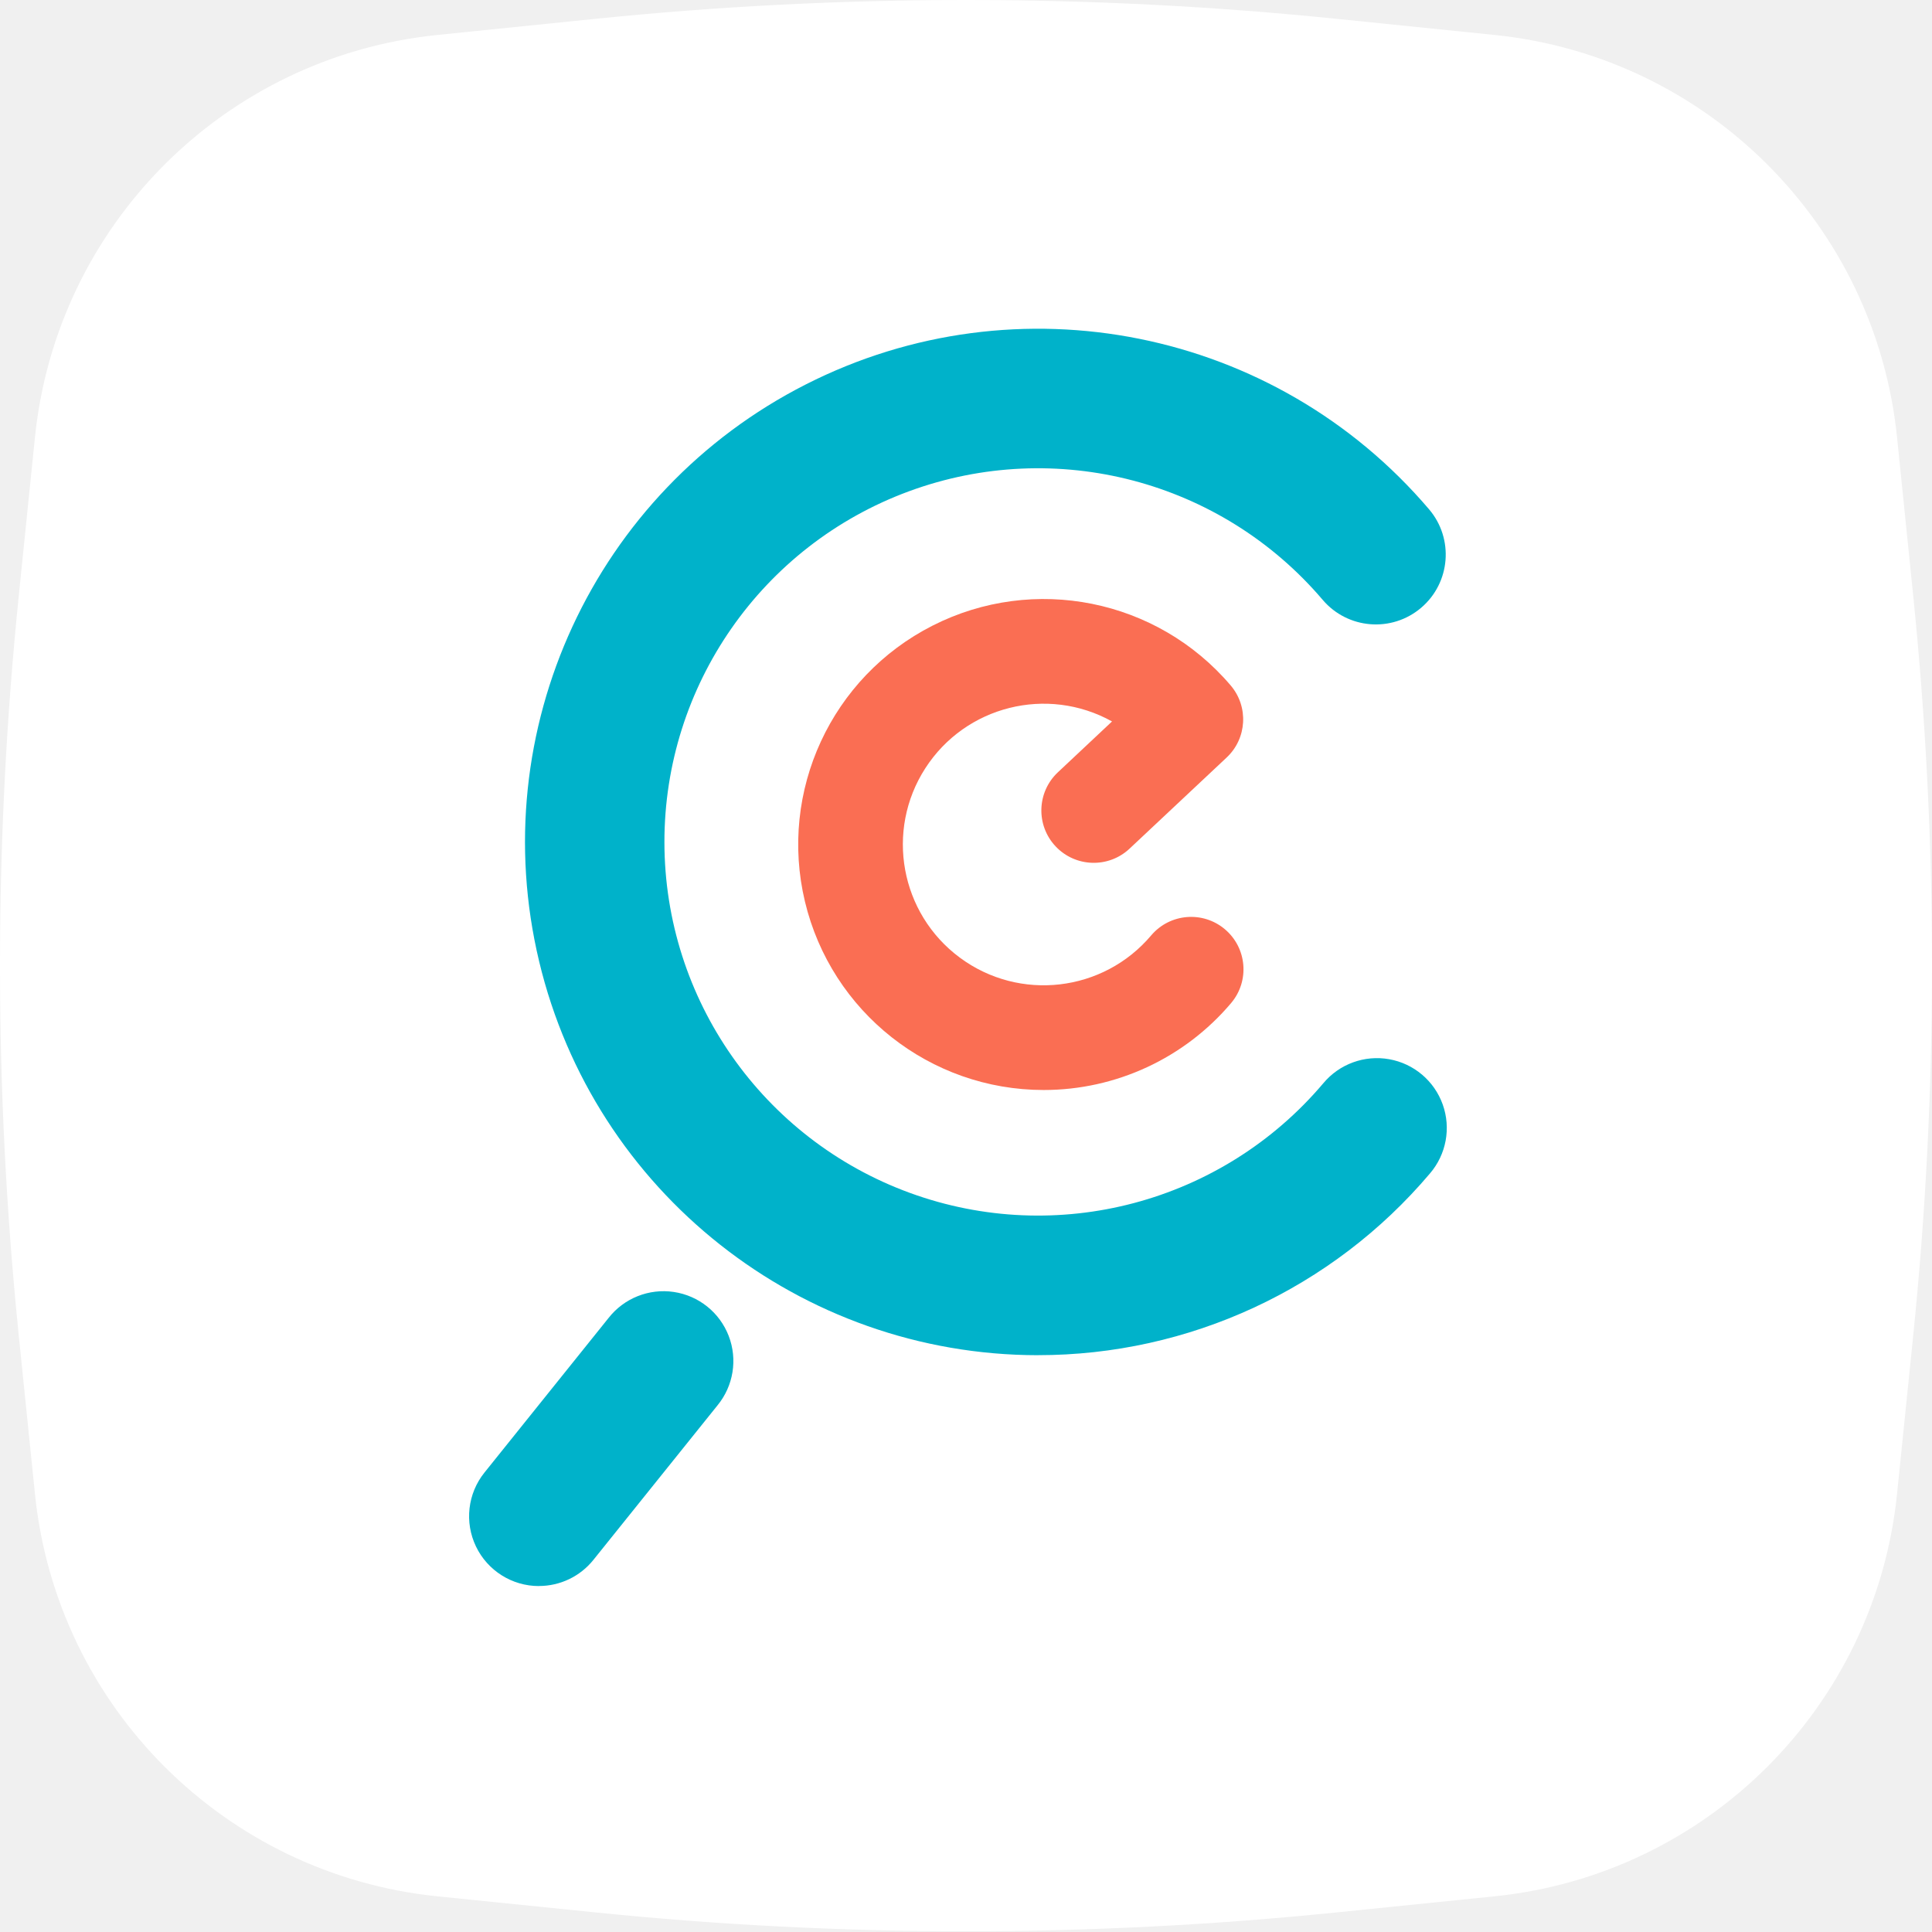
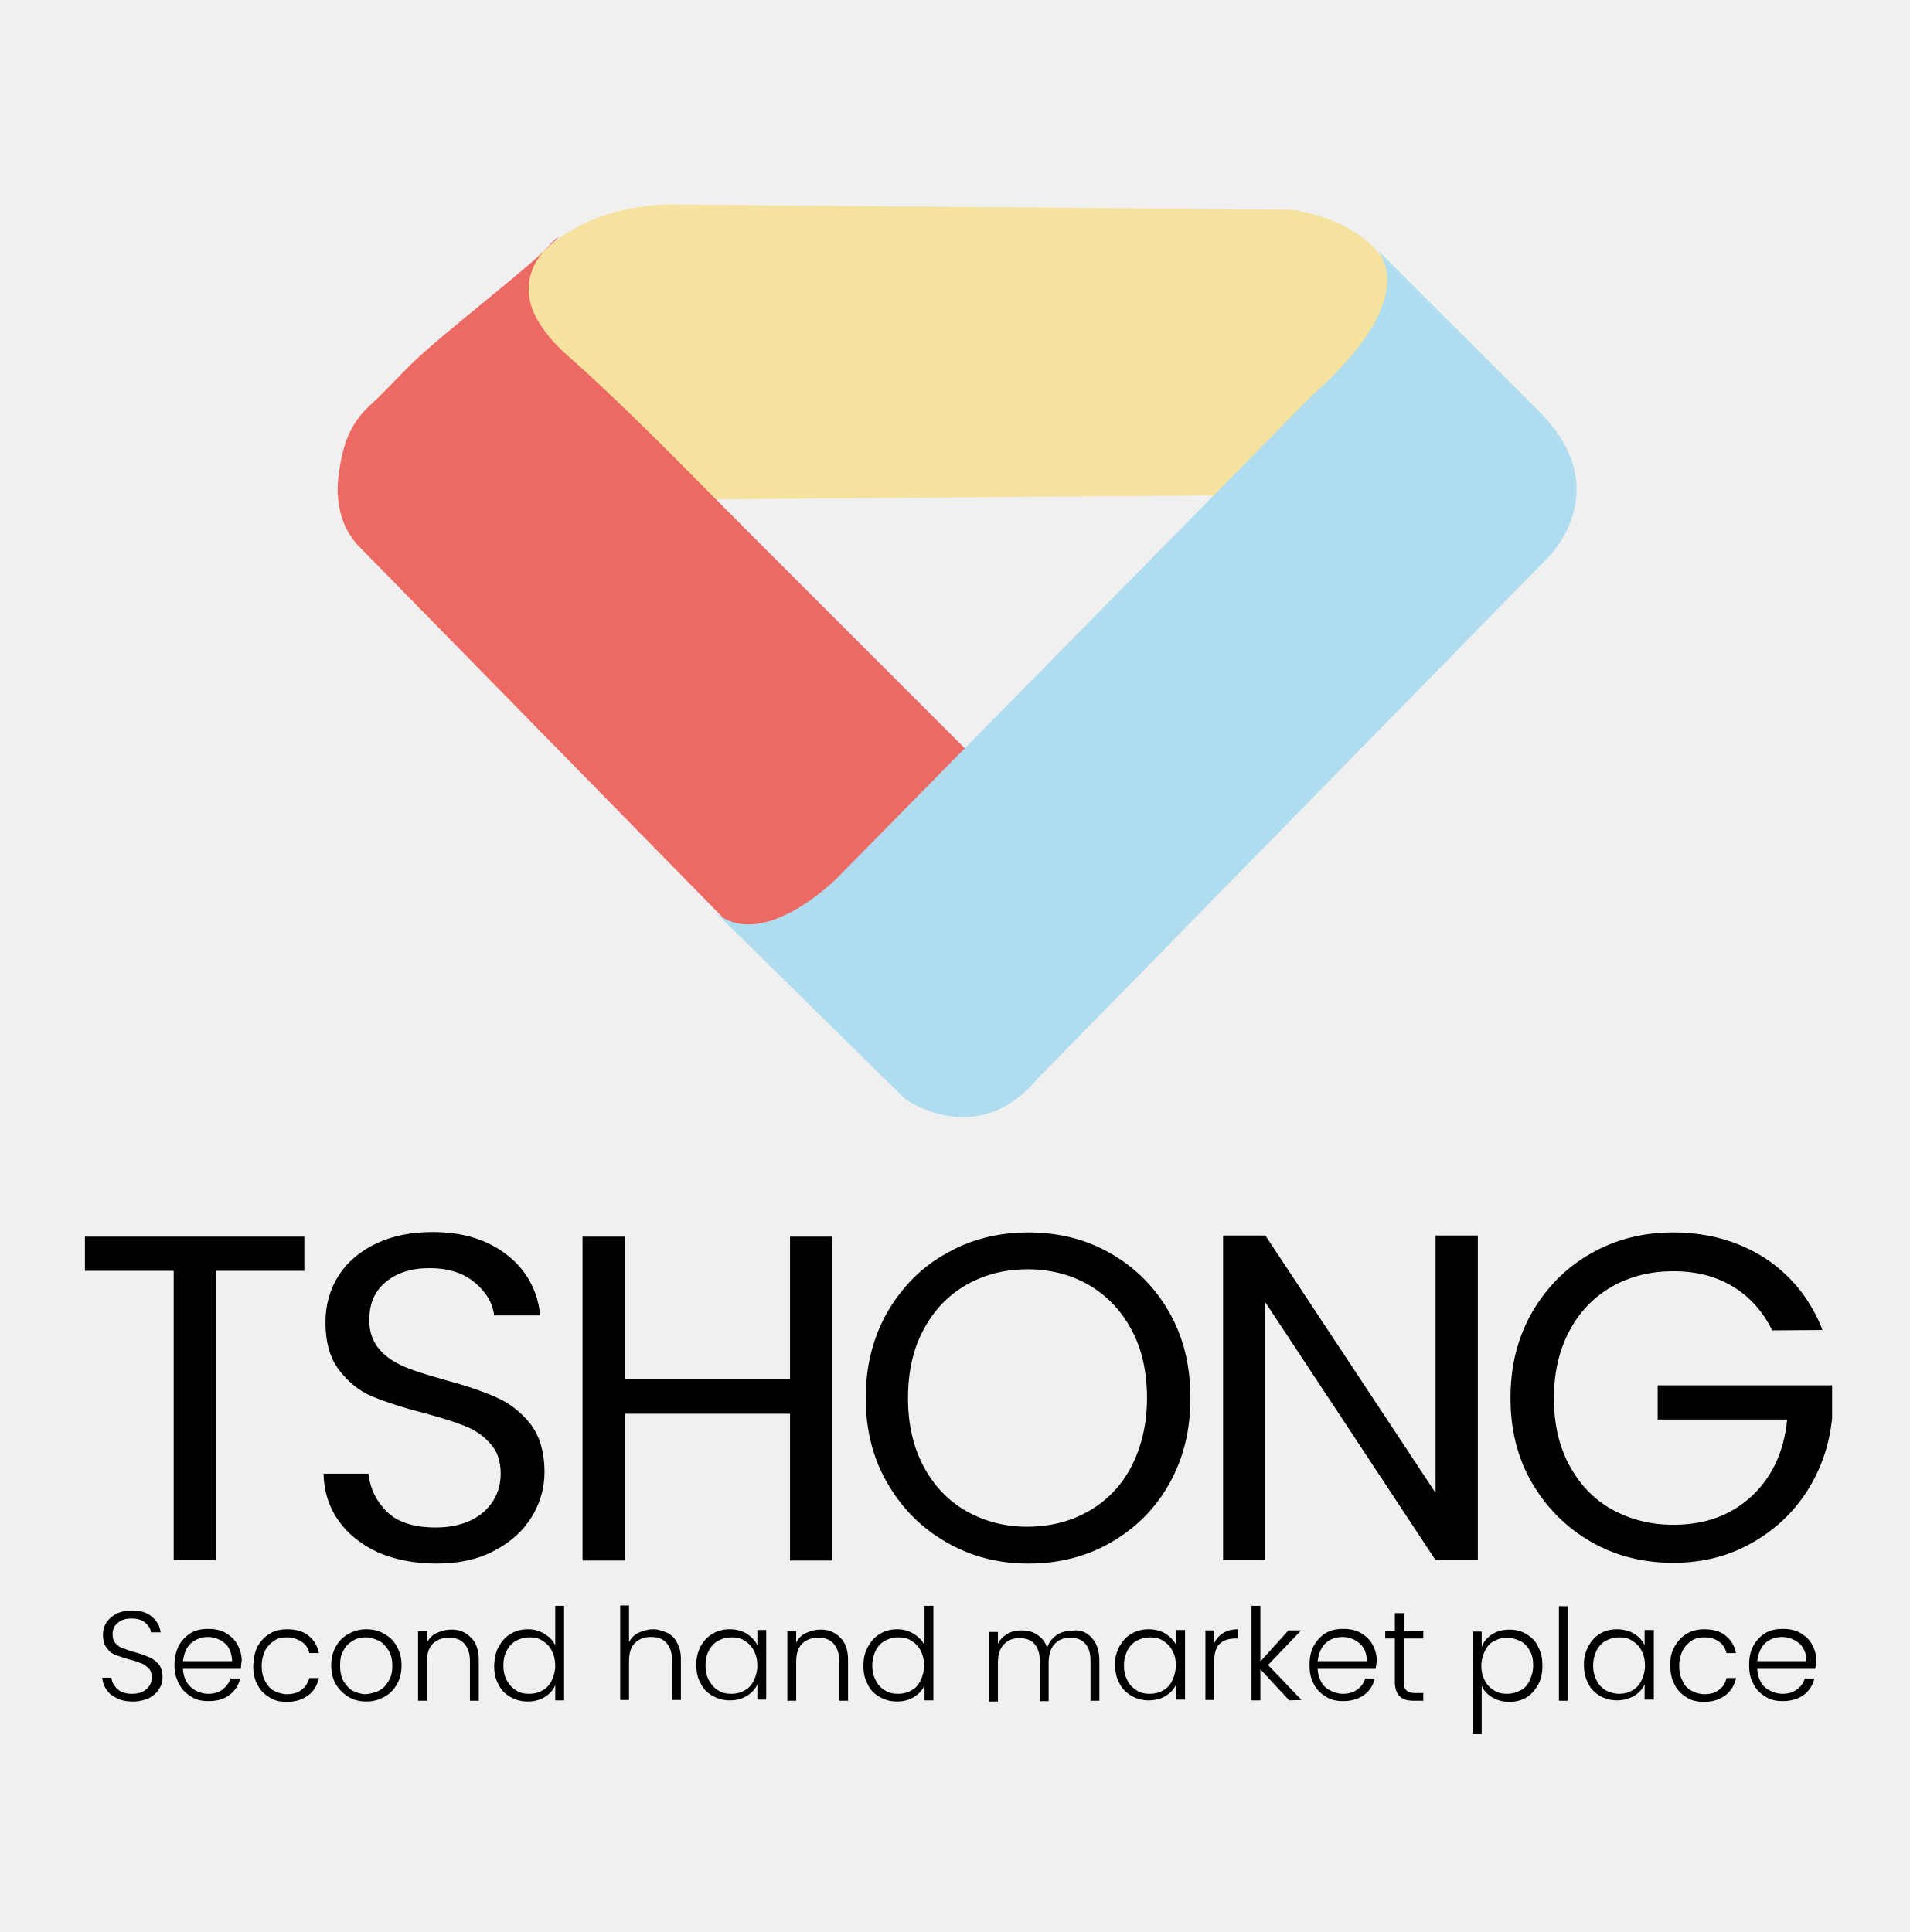
- <svg xmlns="http://www.w3.org/2000/svg" width="150.059" height="150" viewBox="0 0 150.059 150">
-   <g id="mainlogo" transform="translate(-0.004 0)">
-     <path id="back" d="M115.724,4.568l12.222,1.248a34.989,34.989,0,0,1,31.262,31.248l1.247,12.219a283.607,283.607,0,0,1,0,57.638l-1.247,12.216a34.993,34.993,0,0,1-31.262,31.25l-12.222,1.245a283.83,283.83,0,0,1-57.661,0L45.84,150.388a34.991,34.991,0,0,1-31.261-31.25l-1.248-12.216a283.757,283.757,0,0,1,0-57.638l1.248-12.219A34.988,34.988,0,0,1,45.84,5.816L58.062,4.568a283.838,283.838,0,0,1,57.662,0Z" transform="translate(-11.86 -3.1)" fill="#fff" fill-rule="evenodd" />
-     <g id="mainlogo-2" data-name="mainlogo" transform="translate(24.03 23.998)">
-       <rect id="logoback" width="102" height="102" fill="none" />
-       <g id="logo" transform="translate(36.12 4.121)">
-         <rect id="back-2" data-name="back" width="102" height="102" transform="translate(-36.12 -4.121)" fill="none" />
-         <path id="Path_16339" data-name="Path 16339" d="M5.423,243.619a5.422,5.422,0,0,1-4.229-8.813L10.832,222.8a5.424,5.424,0,1,1,8.464,6.784l-9.637,12a5.415,5.415,0,0,1-4.235,2.03Z" transform="translate(-23.714 -148.548)" fill="#00b2ca" />
-         <path id="Path_16340" data-name="Path 16340" d="M94.4,100.084A19.067,19.067,0,1,1,108.931,68.66a4.063,4.063,0,0,1-.312,5.6l-7.538,7.075a4.067,4.067,0,0,1-5.572-5.926l4.208-3.951a10.935,10.935,0,1,0,3.038,16.62,4.067,4.067,0,1,1,6.209,5.256,19.062,19.062,0,0,1-14.568,6.75Z" transform="translate(-73.491 -43.542)" fill="#fa6e53" />
-         <path id="Path_16341" data-name="Path 16341" d="M52.543,79.723a39.862,39.862,0,1,1,30.381-65.7,5.425,5.425,0,1,1-8.264,7.031A29.021,29.021,0,1,0,74.71,58.6a5.424,5.424,0,1,1,8.281,7.007A39.849,39.849,0,0,1,52.539,79.72Z" transform="translate(-32.073 -2.583)" fill="#00b2ca" />
-       </g>
-     </g>
+ <svg xmlns="http://www.w3.org/2000/svg" version="1.1" id="Layer_1" x="0px" y="0px" viewBox="0 0 496.9 502.9" style="enable-background:new 0 0 496.9 502.9;" xml:space="preserve">
+   <style type="text/css">
+ 	.st0{fill:#F5E29F;}
+ 	.st1{fill:#ED6964;}
+ 	.st2{fill:#AFDDEF;}
+ </style>
+   <g>
+     <path d="M79.2,321.9v8.9h-23v75.3h-11v-75.3H22.1v-8.9L79.2,321.9L79.2,321.9z" />
+     <path d="M98.4,404.1c-4.3-2-7.8-4.7-10.3-8.3c-2.5-3.5-3.8-7.6-3.9-12.2h11.7c0.4,3.9,2.1,7.3,4.9,10c2.8,2.7,7.1,4,12.5,4   c5.2,0,9.3-1.3,12.4-3.9c3-2.6,4.6-6,4.6-10.1c0-3.3-0.9-5.9-2.7-7.8c-1.7-2-4-3.6-6.6-4.6c-2.7-1.1-6.3-2.2-10.7-3.4   c-5.5-1.4-10-2.9-13.4-4.3c-3.4-1.4-6.2-3.7-8.6-6.8c-2.4-3.1-3.6-7.3-3.6-12.5c0-4.6,1.2-8.7,3.5-12.3c2.4-3.6,5.6-6.3,9.9-8.3   s9.1-2.9,14.5-2.9c7.9,0,14.3,2,19.4,6c5,3.9,7.9,9.2,8.6,15.7h-12c-0.4-3.3-2.1-6.1-5.1-8.6c-3-2.5-6.9-3.7-11.8-3.7   c-4.6,0-8.4,1.2-11.3,3.6c-2.9,2.4-4.3,5.6-4.3,10c0,3,0.9,5.5,2.6,7.5c1.7,2,3.9,3.4,6.4,4.5s6.1,2.2,10.7,3.5   c5.5,1.5,10,3,13.5,4.6c3.4,1.5,6.3,3.8,8.7,6.8c2.4,3.1,3.7,7.3,3.7,12.6c0,4.1-1.1,8-3.3,11.6c-2.2,3.6-5.4,6.6-9.7,8.8   c-4.2,2.3-9.3,3.4-15.1,3.4C107.9,407,102.9,406,98.4,404.1z" />
+     <path d="M216.6,321.9v84.3h-11V368h-43v38.2h-11v-84.3h11v37h43v-37L216.6,321.9L216.6,321.9z" />
+     <path d="M246.2,401.4c-6.4-3.7-11.5-8.8-15.3-15.4c-3.8-6.5-5.6-14-5.6-22.1s1.8-15.6,5.6-22.3c3.8-6.5,8.8-11.7,15.3-15.3   c6.4-3.7,13.6-5.5,21.4-5.5c7.9,0,15.1,1.8,21.5,5.5c6.4,3.7,11.5,8.8,15.2,15.3c3.7,6.5,5.5,13.9,5.5,22.3   c0,8.4-1.8,15.7-5.5,22.3s-8.8,11.6-15.2,15.3c-6.4,3.7-13.6,5.5-21.5,5.5C259.7,407,252.6,405.1,246.2,401.4z M283.4,393.3   c4.7-2.7,8.5-6.6,11.1-11.7c2.6-5.1,4-11,4-17.7s-1.3-12.7-4-17.7c-2.7-5.1-6.4-8.9-11.1-11.7c-4.7-2.7-10-4.1-16-4.1   s-11.3,1.4-16,4.1c-4.7,2.7-8.4,6.6-11.1,11.7c-2.7,5-4,11-4,17.7s1.3,12.6,4,17.7c2.7,5.1,6.4,9,11.1,11.7   c4.8,2.7,10,4.1,15.8,4.1C273.4,397.4,278.7,396,283.4,393.3z" />
+     <path d="M384.6,406.1h-11L329.3,339v67.1h-11v-84.5h11l44.3,67v-67h11V406.1L384.6,406.1z" />
+     <path d="M461.2,346.3c-2.4-4.9-5.8-8.7-10.2-11.4c-4.5-2.7-9.6-4-15.5-4c-5.9,0-11.2,1.3-16,4c-4.7,2.7-8.5,6.6-11.1,11.6   c-2.7,5.1-4,10.9-4,17.5s1.3,12.4,4,17.4c2.7,5,6.4,8.9,11.1,11.5c4.7,2.6,10,4,16,4c8.3,0,15-2.5,20.3-7.4   c5.3-4.9,8.5-11.6,9.3-20h-33.7v-8.9h45.4v8.5c-0.7,6.9-2.8,13.2-6.5,19c-3.7,5.8-8.6,10.3-14.7,13.7s-12.8,5-20.2,5   c-7.8,0-15-1.8-21.4-5.5c-6.4-3.7-11.5-8.8-15.3-15.3c-3.8-6.5-5.6-13.9-5.6-22.1c0-8.3,1.8-15.6,5.6-22.3   c3.8-6.5,8.9-11.7,15.3-15.3c6.4-3.7,13.6-5.5,21.4-5.5c8.9,0,16.8,2.2,23.8,6.6c6.8,4.5,11.9,10.6,15.1,18.8L461.2,346.3   L461.2,346.3z" />
  </g>
+   <g>
+     <path d="M30.4,442c-1.2-0.5-2.1-1.3-2.7-2.2c-0.7-1-1-2.1-1.1-3.1H29c0.1,1.1,0.7,2.2,1.5,2.9c0.9,0.9,2.2,1.3,3.9,1.3   c1.5,0,2.8-0.4,3.7-1.2c0.9-0.8,1.4-1.8,1.4-3c0-1-0.2-1.8-0.8-2.4c-0.5-0.5-1.2-1.1-1.8-1.3c-0.7-0.2-1.7-0.7-3.1-1   c-1.5-0.4-2.8-0.9-3.7-1.2s-1.7-1-2.3-1.8c-0.7-0.9-1-2-1-3.5c0-1.2,0.3-2.3,1-3.3c0.7-1,1.5-1.6,2.6-2.2c1.1-0.5,2.4-0.8,3.9-0.8   c2.2,0,3.9,0.5,5.2,1.6s2.1,2.4,2.3,4.1h-2.5c-0.1-1-0.7-1.8-1.5-2.5c-0.9-0.8-2.1-1.1-3.6-1.1c-1.4,0-2.6,0.3-3.5,1.1   c-1,0.8-1.4,1.7-1.4,3c0,1,0.2,1.7,0.8,2.4c0.5,0.5,1.2,1.1,2,1.3c0.8,0.2,1.8,0.7,3.1,1c1.5,0.4,2.7,0.9,3.7,1.3s1.7,1.1,2.4,1.8   c0.7,0.9,1,2,1,3.4c0,1.1-0.3,2.2-0.9,3c-0.5,1-1.4,1.7-2.6,2.4c-1.1,0.5-2.5,0.9-4,0.9C32.8,442.9,31.4,442.6,30.4,442z" />
+     <path d="M62.7,434.4H47.6c0.1,1.4,0.4,2.5,1,3.5c0.7,1,1.4,1.7,2.4,2.2c1,0.5,2.1,0.8,3.1,0.8c1.5,0,2.7-0.3,3.8-1.1   c1-0.8,1.7-1.7,2.1-2.9h2.5c-0.4,1.7-1.4,3.3-2.8,4.3c-1.4,1.1-3.3,1.6-5.4,1.6c-1.7,0-3.3-0.3-4.6-1.2c-1.3-0.8-2.4-1.8-3.1-3.3   c-0.8-1.4-1.2-3-1.2-4.9s0.4-3.5,1.1-5c0.8-1.4,1.8-2.5,3.1-3.3s2.9-1.1,4.6-1.1s3.3,0.3,4.6,1.1s2.3,1.7,3,3   c0.7,1.3,1.1,2.7,1.1,4.2C62.7,433.5,62.7,434,62.7,434.4z M59.6,429.1c-0.5-1-1.3-1.6-2.3-2.2c-1-0.5-2.1-0.8-3.1-0.8   c-1.7,0-3.1,0.5-4.5,1.6c-1.2,1.1-1.8,2.7-2.1,4.7h12.8C60.4,431.2,60.1,430.1,59.6,429.1z" />
+     <path d="M67,428.6c0.8-1.4,1.8-2.5,3.1-3.3c1.3-0.8,2.8-1.2,4.6-1.2c2.3,0,4.1,0.5,5.5,1.6c1.4,1.1,2.4,2.6,2.8,4.6h-2.5   c-0.3-1.3-1-2.4-2.1-3c-1.1-0.7-2.3-1.1-3.8-1.1c-1.2,0-2.3,0.2-3.3,0.9c-1,0.7-1.7,1.4-2.3,2.5c-0.5,1.1-0.9,2.4-0.9,4   c0,1.6,0.3,2.9,0.9,4s1.3,2,2.3,2.5c1,0.5,2.1,0.9,3.3,0.9c1.5,0,2.8-0.3,3.8-1.1c1.1-0.8,1.7-1.7,2.1-3.1h2.5   c-0.4,1.8-1.3,3.4-2.8,4.5c-1.5,1.1-3.3,1.7-5.5,1.7c-1.7,0-3.3-0.3-4.6-1.2c-1.3-0.8-2.4-1.8-3.1-3.3c-0.8-1.4-1.1-3-1.1-4.9   C66,431.6,66.3,430,67,428.6z" />
+     <path d="M90.7,441.7c-1.3-0.8-2.4-1.8-3.3-3.3c-0.8-1.4-1.2-3-1.2-4.9s0.4-3.5,1.2-4.9c0.8-1.4,1.8-2.5,3.3-3.3s2.9-1.2,4.6-1.2   c1.6,0,3.3,0.3,4.7,1.2c1.4,0.8,2.5,1.8,3.3,3.3s1.2,3,1.2,4.9s-0.4,3.5-1.2,4.9c-0.8,1.4-1.8,2.5-3.3,3.3s-2.9,1.2-4.7,1.2   C93.6,442.9,92,442.5,90.7,441.7z M98.6,440.1c1-0.5,1.8-1.3,2.5-2.5c0.7-1.1,1-2.4,1-4c0-1.6-0.3-2.9-1-4s-1.4-2-2.5-2.5   c-1.1-0.5-2.2-0.9-3.4-0.9s-2.3,0.2-3.4,0.9c-1.1,0.7-1.8,1.3-2.4,2.5c-0.7,1.1-0.9,2.4-0.9,4c0,1.6,0.3,2.9,0.9,4   c0.7,1.1,1.4,2,2.4,2.5c1,0.5,2.2,0.9,3.3,0.9C96.5,440.9,97.5,440.6,98.6,440.1z" />
+     <path d="M122.5,426.2c1.4,1.3,2.1,3.3,2.1,5.9v10.6h-2.3v-10.3c0-2-0.5-3.5-1.5-4.6c-1-1.1-2.3-1.5-4-1.5c-1.7,0-3.1,0.5-4.2,1.6   s-1.5,2.7-1.5,4.9v9.9h-2.3v-18.1h2.3v3c0.5-1.1,1.4-2,2.5-2.5c1.1-0.5,2.3-0.9,3.7-0.9C119.4,424.1,121.1,424.8,122.5,426.2z" />
+     <path d="M129.8,428.6c0.8-1.4,1.7-2.5,3.1-3.3c1.3-0.8,2.8-1.2,4.5-1.2s3,0.4,4.3,1.2c1.3,0.8,2.2,1.7,2.8,3v-10.3h2.3v24.6h-2.3   v-4c-0.5,1.3-1.4,2.3-2.7,3.1c-1.3,0.8-2.7,1.2-4.5,1.2c-1.6,0-3.1-0.4-4.5-1.2s-2.4-1.8-3.1-3.3c-0.8-1.4-1.1-3-1.1-4.9   C128.7,431.6,129,430,129.8,428.6z M143.6,429.7c-0.5-1.1-1.4-2-2.4-2.6c-1-0.7-2.2-0.9-3.4-0.9c-1.3,0-2.4,0.3-3.5,0.9   c-1,0.5-1.8,1.4-2.4,2.5s-0.9,2.4-0.9,3.9c0,1.5,0.3,2.8,0.9,3.9s1.4,2,2.4,2.6c1,0.7,2.2,0.9,3.5,0.9c1.2,0,2.4-0.3,3.4-0.9   c1-0.5,1.8-1.4,2.4-2.6c0.5-1.1,0.9-2.4,0.9-3.8S144.2,430.8,143.6,429.7z" />
+     <path d="M173.6,425c1.1,0.5,2,1.4,2.6,2.6c0.7,1.2,1,2.6,1,4.3v10.6h-2.3v-10.3c0-2-0.5-3.5-1.5-4.6c-1-1.1-2.3-1.5-4-1.5   c-1.7,0-3.1,0.5-4.2,1.6s-1.5,2.7-1.5,4.9v9.9h-2.3v-24.6h2.3v9.6c0.5-1.1,1.4-2,2.5-2.5s2.4-0.9,3.8-0.9   C171.3,424.1,172.4,424.5,173.6,425z" />
+     <path d="M182.3,428.6c0.8-1.4,1.7-2.5,3.1-3.3c1.3-0.8,2.8-1.2,4.5-1.2c1.7,0,3.3,0.4,4.5,1.2c1.2,0.8,2.2,1.8,2.7,3v-4h2.3v18.1   h-2.3v-4c-0.5,1.2-1.5,2.3-2.7,3c-1.2,0.8-2.7,1.2-4.5,1.2c-1.6,0-3.1-0.4-4.5-1.2s-2.4-1.8-3.1-3.3c-0.8-1.4-1.1-3-1.1-4.9   C181.2,431.6,181.6,430,182.3,428.6z M196.2,429.7c-0.5-1.1-1.4-2-2.4-2.6c-1-0.7-2.2-0.9-3.4-0.9c-1.3,0-2.4,0.3-3.5,0.9   c-1,0.5-1.8,1.4-2.4,2.5s-0.9,2.4-0.9,3.9c0,1.5,0.3,2.8,0.9,3.9s1.4,2,2.4,2.6c1,0.7,2.2,0.9,3.5,0.9c1.2,0,2.4-0.3,3.4-0.9   c1-0.5,1.8-1.4,2.4-2.6c0.5-1.1,0.9-2.4,0.9-3.8C197.1,432.1,196.8,430.8,196.2,429.7z" />
+     <path d="M218.6,426.2c1.4,1.3,2.1,3.3,2.1,5.9v10.6h-2.3v-10.3c0-2-0.5-3.5-1.5-4.6c-1-1.1-2.3-1.5-4-1.5c-1.7,0-3.1,0.5-4.2,1.6   s-1.5,2.7-1.5,4.9v9.9h-2.3v-18.1h2.3v3c0.5-1.1,1.4-2,2.5-2.5c1.1-0.5,2.3-0.9,3.7-0.9C215.4,424.1,217.2,424.8,218.6,426.2z" />
+     <path d="M225.9,428.6c0.8-1.4,1.7-2.5,3.1-3.3c1.3-0.8,2.8-1.2,4.5-1.2s3,0.4,4.3,1.2c1.3,0.8,2.2,1.7,2.8,3v-10.3h2.3v24.6h-2.3   v-4c-0.5,1.3-1.4,2.3-2.7,3.1c-1.3,0.8-2.7,1.2-4.5,1.2c-1.6,0-3.1-0.4-4.5-1.2s-2.4-1.8-3.1-3.3c-0.8-1.4-1.1-3-1.1-4.9   C224.7,431.6,225.1,430,225.9,428.6z M239.6,429.7c-0.5-1.1-1.4-2-2.4-2.6c-1-0.7-2.2-0.9-3.4-0.9c-1.3,0-2.4,0.3-3.5,0.9   c-1,0.5-1.8,1.4-2.4,2.5c-0.5,1.1-0.9,2.4-0.9,3.9c0,1.5,0.3,2.8,0.9,3.9c0.5,1.1,1.4,2,2.4,2.6c1,0.7,2.2,0.9,3.5,0.9   c1.2,0,2.4-0.3,3.4-0.9c1-0.5,1.8-1.4,2.4-2.6c0.5-1.1,0.9-2.4,0.9-3.8S240.2,430.8,239.6,429.7z" />
+     <path d="M284,426.2c1.3,1.3,2.1,3.3,2.1,5.9v10.6h-2.3v-10.3c0-2-0.4-3.5-1.4-4.6c-1-1.1-2.3-1.5-3.9-1.5c-1.7,0-3,0.5-4.1,1.7   c-1,1.1-1.5,2.7-1.5,4.9v9.9h-2.3v-10.3c0-2-0.4-3.5-1.4-4.6s-2.3-1.5-3.9-1.5c-1.7,0-3,0.5-4.1,1.7s-1.5,2.7-1.5,4.9v9.9h-2.3   v-18.1h2.3v3.1c0.5-1.1,1.4-2,2.5-2.6c1.1-0.7,2.3-0.9,3.6-0.9c1.6,0,2.9,0.3,4.1,1.1c1.2,0.8,2.1,1.8,2.6,3.4   c0.5-1.4,1.3-2.5,2.5-3.3s2.5-1.1,4-1.1C281,424.1,282.7,424.8,284,426.2z" />
+     <path d="M291.3,428.6c0.8-1.4,1.7-2.5,3.1-3.3c1.3-0.8,2.8-1.2,4.5-1.2c1.7,0,3.3,0.4,4.5,1.2c1.2,0.8,2.2,1.8,2.7,3v-4h2.3v18.1   h-2.3v-4c-0.5,1.2-1.5,2.3-2.7,3c-1.2,0.8-2.7,1.2-4.5,1.2c-1.6,0-3.1-0.4-4.5-1.2c-1.3-0.8-2.4-1.8-3.1-3.3   c-0.8-1.4-1.1-3-1.1-4.9C290.1,431.6,290.6,430,291.3,428.6z M305.1,429.7c-0.5-1.1-1.4-2-2.4-2.6c-1-0.7-2.2-0.9-3.4-0.9   c-1.3,0-2.4,0.3-3.5,0.9c-1,0.5-1.8,1.4-2.4,2.5c-0.5,1.1-0.9,2.4-0.9,3.9c0,1.5,0.3,2.8,0.9,3.9c0.5,1.1,1.4,2,2.4,2.6   c1,0.7,2.2,0.9,3.5,0.9c1.2,0,2.4-0.3,3.4-0.9c1-0.5,1.8-1.4,2.4-2.6c0.5-1.1,0.9-2.4,0.9-3.8S305.8,430.8,305.1,429.7z" />
+     <path d="M318.3,425.1c1.1-0.7,2.4-1,3.9-1v2.4h-0.7c-1.6,0-3,0.4-4,1.3c-1,0.9-1.5,2.4-1.5,4.6v10.1h-2.3v-18.1h2.3v3.3   C316.5,426.6,317.3,425.7,318.3,425.1z" />
+     <path d="M335.5,442.6l-7.5-8.1v8.1h-2.3v-24.6h2.3v14.5l7.3-8.1h3.3l-8.6,9l8.7,9.1L335.5,442.6L335.5,442.6z" />
+     <path d="M358,434.4h-15.1c0.1,1.4,0.4,2.5,1,3.5c0.5,1,1.4,1.7,2.4,2.2c1,0.5,2.1,0.8,3.1,0.8c1.5,0,2.7-0.3,3.8-1.1   s1.7-1.7,2.1-2.9h2.5c-0.4,1.7-1.4,3.3-2.8,4.3s-3.3,1.6-5.4,1.6c-1.7,0-3.3-0.3-4.6-1.2c-1.3-0.8-2.4-1.8-3.1-3.3   c-0.8-1.4-1.1-3-1.1-4.9s0.3-3.5,1.1-5c0.8-1.4,1.8-2.5,3.1-3.3s2.9-1.1,4.6-1.1c1.6,0,3.3,0.3,4.6,1.1c1.3,0.8,2.3,1.7,3,3   c0.7,1.3,1.1,2.7,1.1,4.2C358.1,433.5,358.1,434,358,434.4z M354.9,429.1c-0.5-1-1.3-1.6-2.3-2.2c-1-0.5-2.1-0.8-3.1-0.8   c-1.7,0-3.3,0.5-4.5,1.6s-1.8,2.7-2.1,4.7h12.8C355.7,431.2,355.5,430.1,354.9,429.1z" />
+     <path d="M365.3,426.4v11.3c0,1.1,0.2,1.8,0.7,2.3c0.4,0.4,1.2,0.7,2.2,0.7h2.2v2h-2.5c-1.6,0-2.8-0.3-3.7-1.2   c-0.8-0.8-1.2-2.1-1.2-3.8v-11.2h-2.5v-2h2.5v-4.6h2.4v4.6h5v2H365.3L365.3,426.4z" />
+     <path d="M388.3,425.4c1.3-0.8,2.7-1.2,4.5-1.2c1.6,0,3.1,0.3,4.5,1.2c1.3,0.8,2.4,1.8,3,3.3c0.8,1.4,1.1,3,1.1,4.9   s-0.3,3.5-1.1,4.9c-0.8,1.4-1.7,2.5-3,3.3c-1.3,0.8-2.8,1.2-4.5,1.2c-1.7,0-3.1-0.4-4.5-1.2c-1.3-0.8-2.2-1.8-2.7-3v12.6h-2.3   v-26.7h2.3v4C386.1,427.3,387.1,426.2,388.3,425.4z M398.1,429.7c-0.5-1.1-1.4-2-2.4-2.5s-2.2-0.9-3.5-0.9c-1.3,0-2.4,0.3-3.4,0.9   c-1.1,0.5-1.8,1.4-2.4,2.6c-0.5,1.1-0.9,2.4-0.9,3.8c0,1.4,0.3,2.7,0.9,3.8c0.5,1.1,1.4,2,2.4,2.6c1,0.7,2.2,0.9,3.4,0.9   c1.3,0,2.4-0.3,3.5-0.9c1.1-0.5,1.8-1.4,2.4-2.6c0.5-1.1,0.9-2.4,0.9-3.9C399,432.1,398.8,430.8,398.1,429.7z" />
+     <path d="M408,418.1v24.6h-2.3v-24.6H408z" />
+     <path d="M413.3,428.6c0.8-1.4,1.7-2.5,3-3.3c1.3-0.8,2.8-1.2,4.5-1.2c1.7,0,3.3,0.4,4.5,1.2c1.3,0.8,2.2,1.8,2.7,3v-4h2.4v18.1H428   v-4c-0.5,1.2-1.5,2.3-2.7,3s-2.7,1.2-4.5,1.2c-1.6,0-3.1-0.4-4.5-1.2c-1.3-0.8-2.4-1.8-3-3.3c-0.8-1.4-1.1-3-1.1-4.9   C412.2,431.6,412.6,430,413.3,428.6z M427.2,429.7c-0.5-1.1-1.4-2-2.4-2.6c-1-0.7-2.2-0.9-3.4-0.9c-1.3,0-2.4,0.3-3.5,0.9   c-1,0.5-1.8,1.4-2.4,2.5c-0.5,1.1-0.9,2.4-0.9,3.9c0,1.5,0.3,2.8,0.9,3.9c0.5,1.1,1.4,2,2.4,2.6c1,0.5,2.2,0.9,3.5,0.9   c1.3,0,2.4-0.3,3.4-0.9c1-0.5,1.8-1.4,2.4-2.6c0.5-1.1,0.9-2.4,0.9-3.8C428.1,432.1,427.8,430.8,427.2,429.7z" />
+     <path d="M435.8,428.6c0.8-1.4,1.8-2.5,3.1-3.3s2.8-1.2,4.6-1.2c2.3,0,4.1,0.5,5.5,1.6s2.4,2.6,2.8,4.6h-2.5c-0.3-1.3-1-2.4-2-3   c-1.1-0.8-2.3-1.1-3.8-1.1c-1.2,0-2.3,0.2-3.3,0.9c-1,0.7-1.7,1.4-2.3,2.5c-0.5,1.1-0.9,2.4-0.9,4c0,1.6,0.3,2.9,0.9,4   c0.5,1.1,1.3,2,2.3,2.5c1,0.5,2.1,0.9,3.3,0.9c1.5,0,2.8-0.3,3.8-1.1c1.1-0.8,1.7-1.7,2-3.1h2.5c-0.4,1.8-1.3,3.4-2.8,4.5   s-3.3,1.7-5.5,1.7c-1.7,0-3.3-0.3-4.6-1.2c-1.3-0.8-2.4-1.8-3.1-3.3c-0.8-1.4-1.1-3-1.1-4.9C434.6,431.6,435,430,435.8,428.6z" />
+     <path d="M472.4,434.4h-15.1c0.1,1.4,0.4,2.5,1,3.5c0.5,1,1.4,1.7,2.4,2.2c1,0.5,2.1,0.8,3.1,0.8c1.5,0,2.7-0.3,3.8-1.1   c1.1-0.8,1.7-1.7,2.1-2.9h2.5c-0.4,1.7-1.4,3.3-2.8,4.3s-3.3,1.6-5.4,1.6c-1.7,0-3.3-0.3-4.6-1.2c-1.3-0.8-2.4-1.8-3.1-3.3   c-0.8-1.4-1.1-3-1.1-4.9s0.3-3.5,1.1-5c0.8-1.4,1.8-2.5,3.1-3.3c1.3-0.8,2.9-1.1,4.6-1.1c1.6,0,3.3,0.3,4.6,1.1s2.3,1.7,3,3   c0.7,1.3,1.1,2.7,1.1,4.2C472.5,433.5,472.5,434,472.4,434.4z M469.3,429.1c-0.5-1-1.3-1.6-2.3-2.2c-1-0.5-2.1-0.8-3.1-0.8   c-1.7,0-3.3,0.5-4.5,1.6s-1.8,2.7-2.1,4.7h12.8C470.1,431.2,469.9,430.1,469.3,429.1z" />
+   </g>
+   <path class="st0" d="M321.3,128.9l-181,1.4l-6.4-55c0,0,8.6-20.7,39.3-22.1l163,1.4c0,0,36.5,4.2,25.1,36.5L342,131.7L321.3,128.9z" />
+   <path class="st1" d="M255.2,198.9c-3.8-3.8-7.6-7.6-11.3-11.3c-16.5-16.5-33-33-49.4-49.4c-15.6-15.6-30.9-31.6-47.4-46.2  c-2.6-2.3-5-5.1-6.8-8c-4.8-7.7-3.1-15.6,4-21.2c-4,3.1,3.6-3.6,0,0c-8.7,8.7-29.3,24-38,32.7c-3.4,3.4-6.5,6.8-10,10  c-5.3,4.9-7.1,10.3-8.1,17.6c-1,6.6,0.2,13.6,4.8,18.7l103.7,105.8C196.5,247.5,255.2,198.9,255.2,198.9z" />
+   <path class="st2" d="M357.1,63.7c0,0,15.7,11.4-15.7,39.3L217.6,228.8c0,0-19.3,19.3-31.5,8.6l49.4,48.6c0,0,18.6,13.6,34.3-5  l133-135.8c0,0,18.6-17.9-2.8-38.6L357.1,63.7z" />
</svg>
